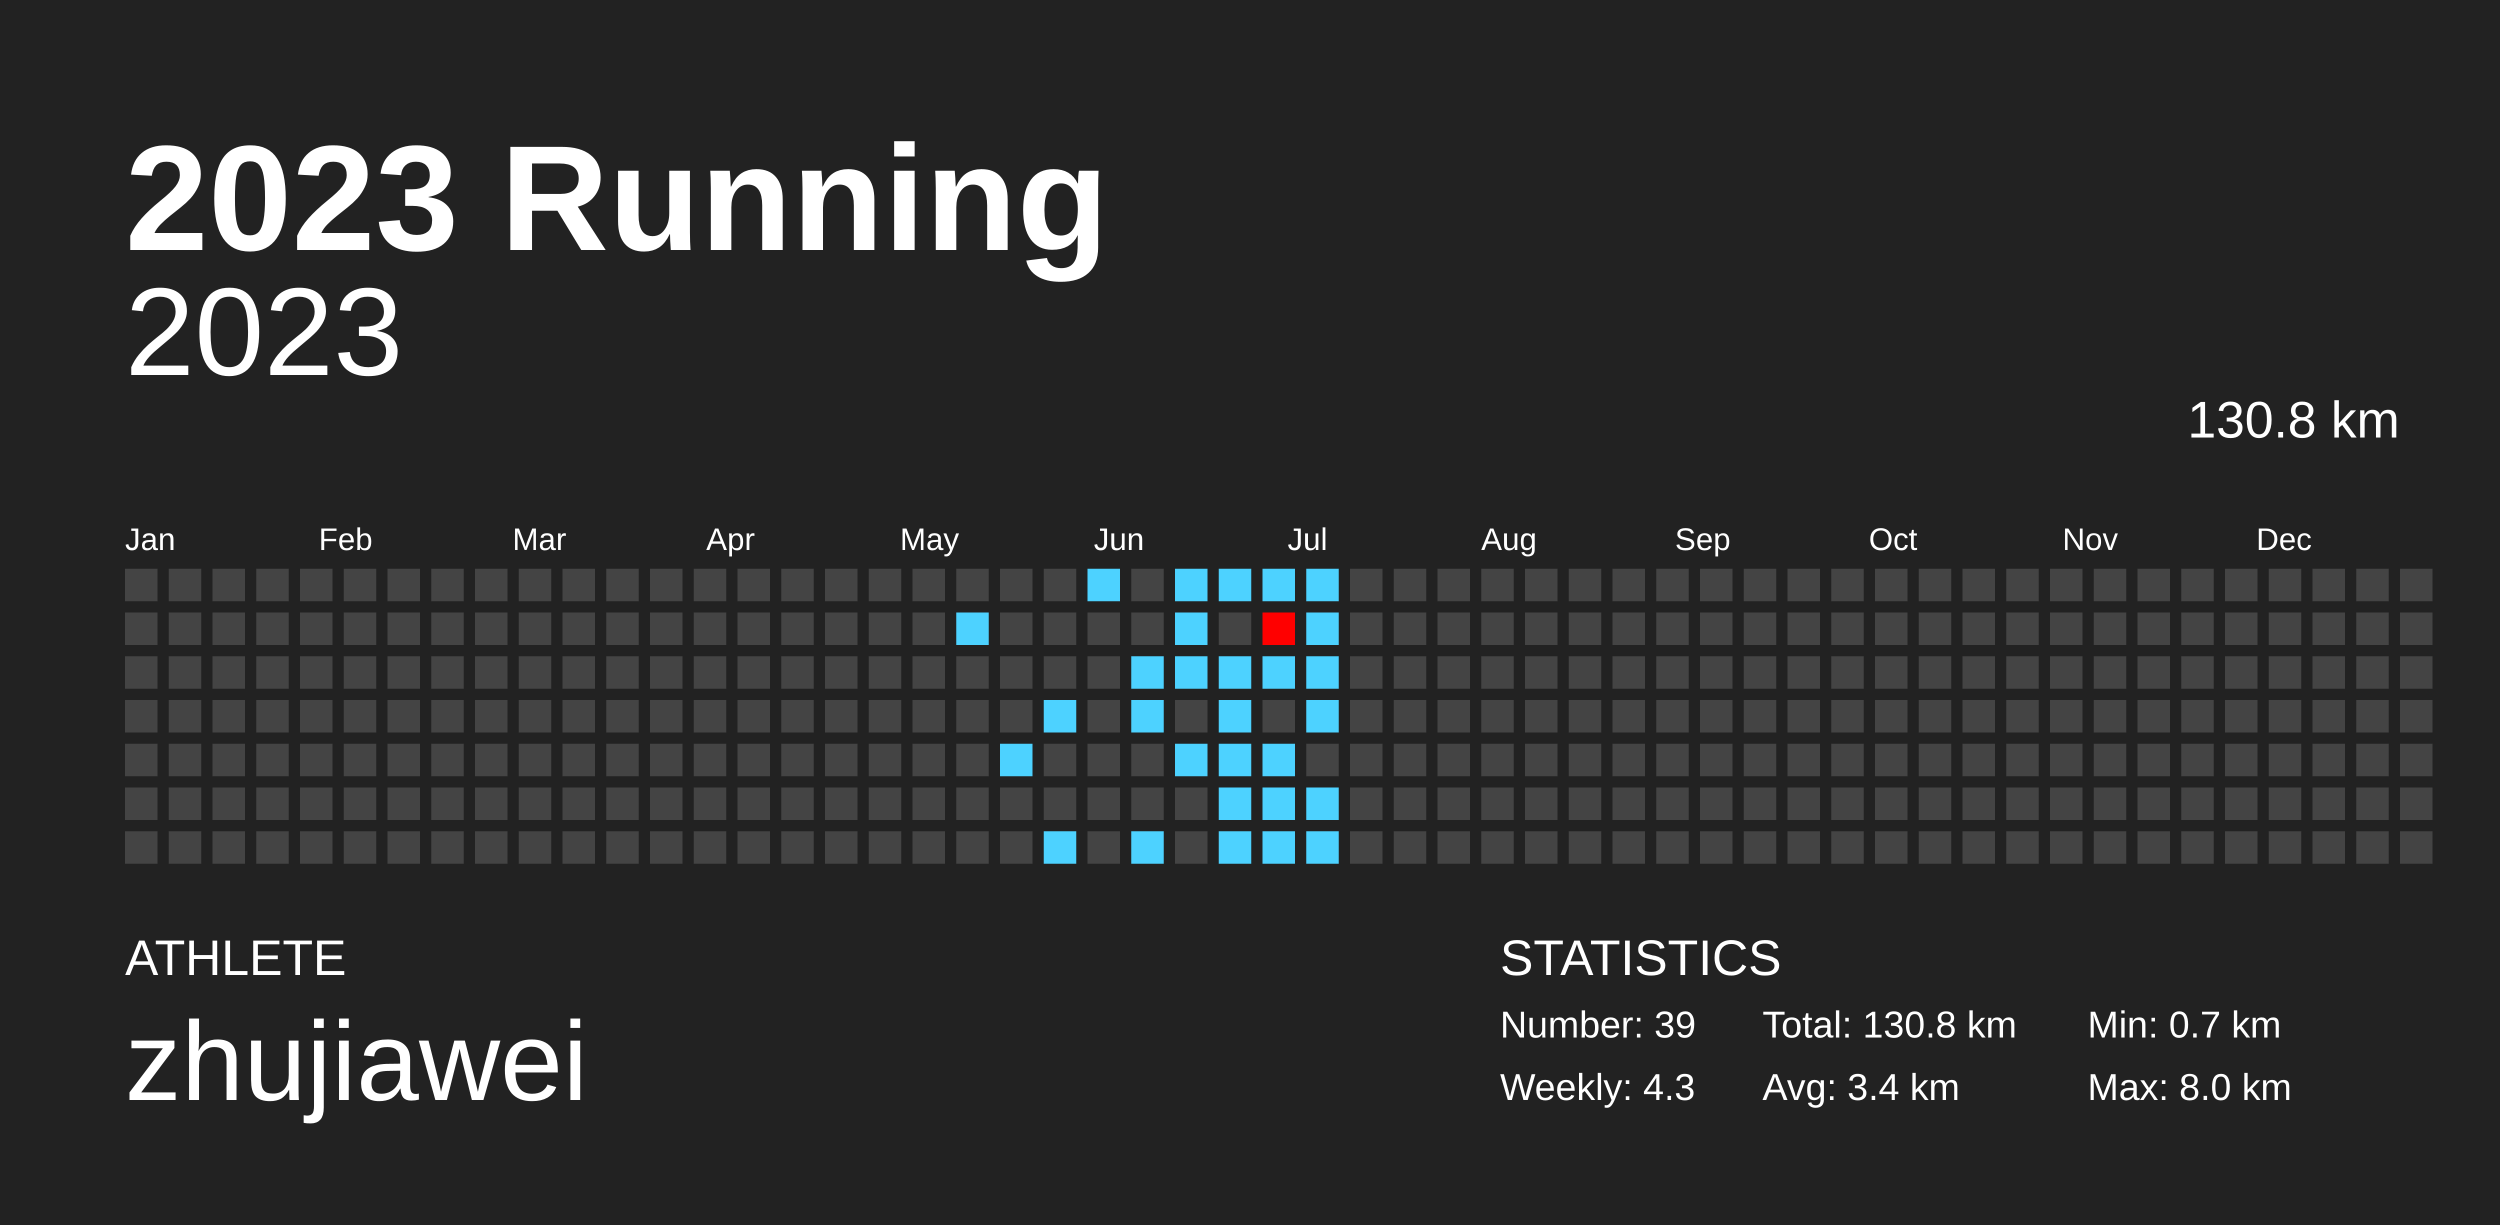
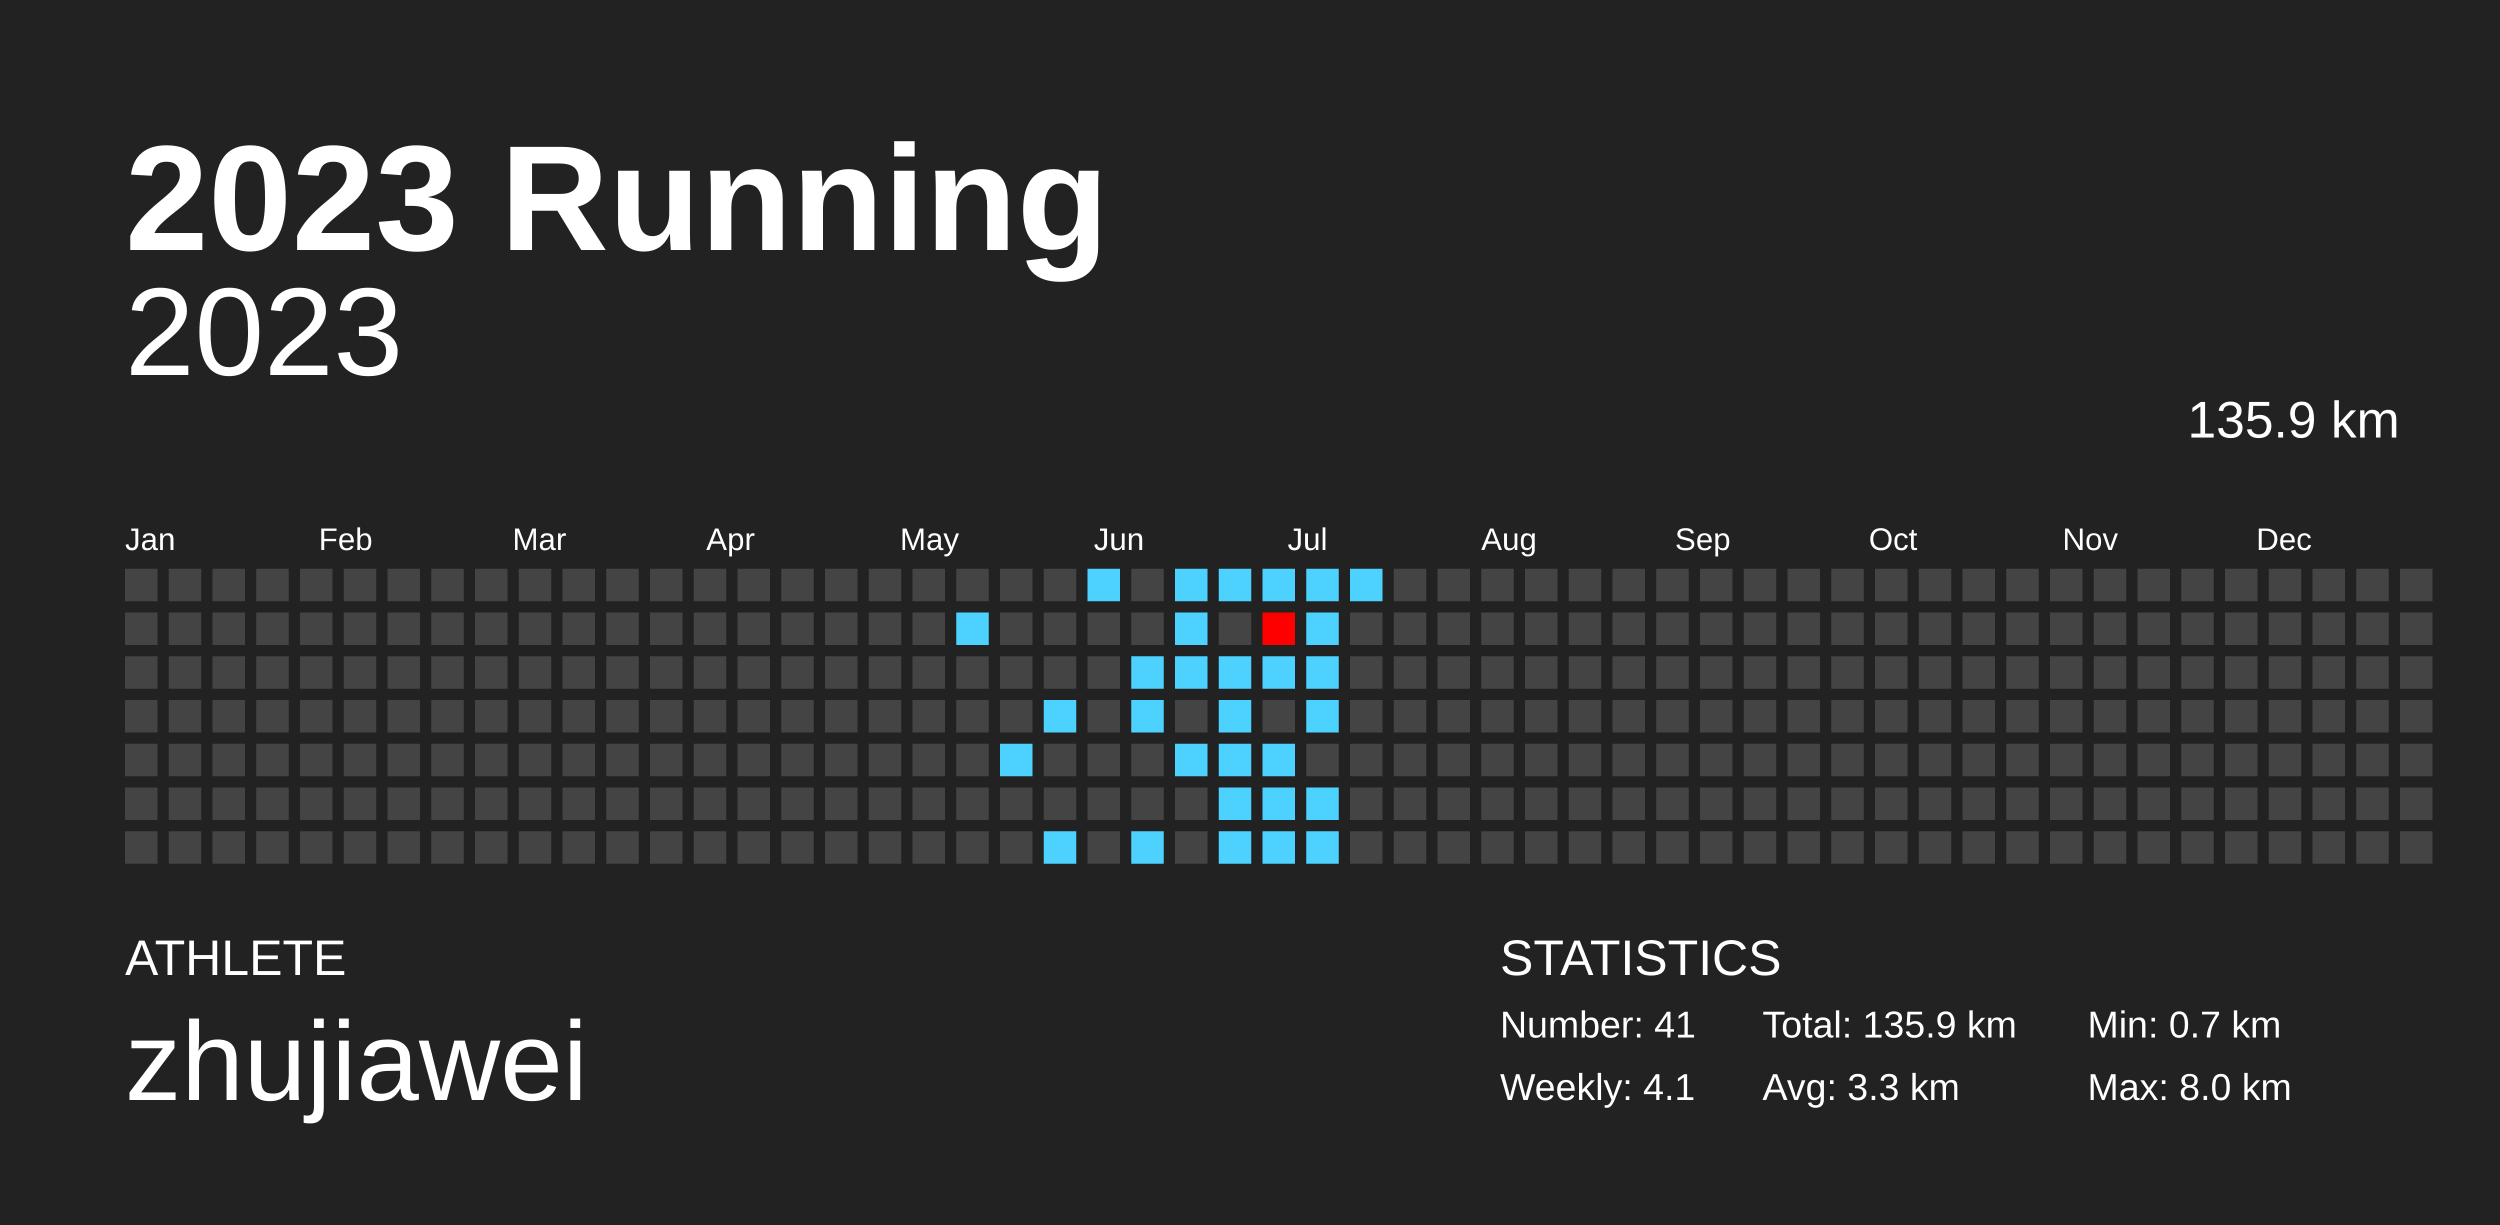
<svg xmlns="http://www.w3.org/2000/svg" baseProfile="full" height="98mm" version="1.1" viewBox="0,0,200,98" width="200mm">
  <defs />
  <rect fill="#222222" height="98" width="200" x="0" y="0" />
  <text fill="#FFFFFF" style="font-size:12px; font-family:Arial; font-weight:bold;" x="10" y="20">2023 Running</text>
  <text fill="#FFFFFF" style="font-size:4px; font-family:Arial" x="10" y="78">ATHLETE</text>
  <text fill="#FFFFFF" style="font-size:9px; font-family:Arial" x="10" y="88">zhujiawei</text>
  <text fill="#FFFFFF" style="font-size:4px; font-family:Arial" x="120" y="78">STATISTICS</text>
-   <text fill="#FFFFFF" style="font-size:3px; font-family:Arial" x="120" y="83">Number: 39</text>
-   <text fill="#FFFFFF" style="font-size:3px; font-family:Arial" x="120" y="88">Weekly: 4.3</text>
-   <text fill="#FFFFFF" style="font-size:3px; font-family:Arial" x="141" y="83">Total: 130.8 km</text>
-   <text fill="#FFFFFF" style="font-size:3px; font-family:Arial" x="141" y="88">Avg: 3.4 km</text>
+   <text fill="#FFFFFF" style="font-size:3px; font-family:Arial" x="120" y="83">Number: 41</text>
+   <text fill="#FFFFFF" style="font-size:3px; font-family:Arial" x="120" y="88">Weekly: 4.1</text>
+   <text fill="#FFFFFF" style="font-size:3px; font-family:Arial" x="141" y="83">Total: 135.9 km</text>
+   <text fill="#FFFFFF" style="font-size:3px; font-family:Arial" x="141" y="88">Avg: 3.3 km</text>
  <text fill="#FFFFFF" style="font-size:3px; font-family:Arial" x="167" y="83">Min: 0.7 km</text>
  <text fill="#FFFFFF" style="font-size:3px; font-family:Arial" x="167" y="88">Max: 8.0 km</text>
  <text alignment-baseline="hanging" fill="#FFFFFF" style="font-size:10.0px; font-family:Arial;" x="10" y="30">2023</text>
-   <text alignment-baseline="hanging" fill="#FFFFFF" style="font-size:4.125px; font-family:Arial;" x="175" y="35">130.8 km</text>
+   <text alignment-baseline="hanging" fill="#FFFFFF" style="font-size:4.125px; font-family:Arial;" x="175" y="35">135.9 km</text>
  <text fill="#FFFFFF" style="font-size:2.5px; font-family:Arial" x="10.0" y="44">Jan</text>
  <text fill="#FFFFFF" style="font-size:2.5px; font-family:Arial" x="25.5" y="44">Feb</text>
  <text fill="#FFFFFF" style="font-size:2.5px; font-family:Arial" x="41.0" y="44">Mar</text>
  <text fill="#FFFFFF" style="font-size:2.5px; font-family:Arial" x="56.5" y="44">Apr</text>
  <text fill="#FFFFFF" style="font-size:2.5px; font-family:Arial" x="72.0" y="44">May</text>
  <text fill="#FFFFFF" style="font-size:2.5px; font-family:Arial" x="87.5" y="44">Jun</text>
  <text fill="#FFFFFF" style="font-size:2.5px; font-family:Arial" x="103.0" y="44">Jul</text>
  <text fill="#FFFFFF" style="font-size:2.5px; font-family:Arial" x="118.5" y="44">Aug</text>
  <text fill="#FFFFFF" style="font-size:2.5px; font-family:Arial" x="134.0" y="44">Sep</text>
  <text fill="#FFFFFF" style="font-size:2.5px; font-family:Arial" x="149.5" y="44">Oct</text>
  <text fill="#FFFFFF" style="font-size:2.5px; font-family:Arial" x="165.0" y="44">Nov</text>
  <text fill="#FFFFFF" style="font-size:2.5px; font-family:Arial" x="180.5" y="44">Dec</text>
  <rect fill="#444444" height="2.6" width="2.6" x="10.0" y="45.5" />
  <rect fill="#444444" height="2.6" width="2.6" x="10.0" y="49.0" />
  <rect fill="#444444" height="2.6" width="2.6" x="10.0" y="52.5" />
  <rect fill="#444444" height="2.6" width="2.6" x="10.0" y="56.0" />
  <rect fill="#444444" height="2.6" width="2.6" x="10.0" y="59.5" />
  <rect fill="#444444" height="2.6" width="2.6" x="10.0" y="63.0" />
  <rect fill="#444444" height="2.6" width="2.6" x="10.0" y="66.5" />
  <rect fill="#444444" height="2.6" width="2.6" x="13.5" y="45.5" />
  <rect fill="#444444" height="2.6" width="2.6" x="13.5" y="49.0" />
  <rect fill="#444444" height="2.6" width="2.6" x="13.5" y="52.5" />
  <rect fill="#444444" height="2.6" width="2.6" x="13.5" y="56.0" />
  <rect fill="#444444" height="2.6" width="2.6" x="13.5" y="59.5" />
  <rect fill="#444444" height="2.6" width="2.6" x="13.5" y="63.0" />
  <rect fill="#444444" height="2.6" width="2.6" x="13.5" y="66.5" />
  <rect fill="#444444" height="2.6" width="2.6" x="17.0" y="45.5" />
  <rect fill="#444444" height="2.6" width="2.6" x="17.0" y="49.0" />
  <rect fill="#444444" height="2.6" width="2.6" x="17.0" y="52.5" />
  <rect fill="#444444" height="2.6" width="2.6" x="17.0" y="56.0" />
  <rect fill="#444444" height="2.6" width="2.6" x="17.0" y="59.5" />
  <rect fill="#444444" height="2.6" width="2.6" x="17.0" y="63.0" />
  <rect fill="#444444" height="2.6" width="2.6" x="17.0" y="66.5" />
  <rect fill="#444444" height="2.6" width="2.6" x="20.5" y="45.5" />
  <rect fill="#444444" height="2.6" width="2.6" x="20.5" y="49.0" />
  <rect fill="#444444" height="2.6" width="2.6" x="20.5" y="52.5" />
  <rect fill="#444444" height="2.6" width="2.6" x="20.5" y="56.0" />
  <rect fill="#444444" height="2.6" width="2.6" x="20.5" y="59.5" />
  <rect fill="#444444" height="2.6" width="2.6" x="20.5" y="63.0" />
  <rect fill="#444444" height="2.6" width="2.6" x="20.5" y="66.5" />
  <rect fill="#444444" height="2.6" width="2.6" x="24.0" y="45.5" />
  <rect fill="#444444" height="2.6" width="2.6" x="24.0" y="49.0" />
  <rect fill="#444444" height="2.6" width="2.6" x="24.0" y="52.5" />
  <rect fill="#444444" height="2.6" width="2.6" x="24.0" y="56.0" />
  <rect fill="#444444" height="2.6" width="2.6" x="24.0" y="59.5" />
  <rect fill="#444444" height="2.6" width="2.6" x="24.0" y="63.0" />
  <rect fill="#444444" height="2.6" width="2.6" x="24.0" y="66.5" />
  <rect fill="#444444" height="2.6" width="2.6" x="27.5" y="45.5" />
  <rect fill="#444444" height="2.6" width="2.6" x="27.5" y="49.0" />
  <rect fill="#444444" height="2.6" width="2.6" x="27.5" y="52.5" />
  <rect fill="#444444" height="2.6" width="2.6" x="27.5" y="56.0" />
  <rect fill="#444444" height="2.6" width="2.6" x="27.5" y="59.5" />
  <rect fill="#444444" height="2.6" width="2.6" x="27.5" y="63.0" />
  <rect fill="#444444" height="2.6" width="2.6" x="27.5" y="66.5" />
  <rect fill="#444444" height="2.6" width="2.6" x="31.0" y="45.5" />
  <rect fill="#444444" height="2.6" width="2.6" x="31.0" y="49.0" />
  <rect fill="#444444" height="2.6" width="2.6" x="31.0" y="52.5" />
  <rect fill="#444444" height="2.6" width="2.6" x="31.0" y="56.0" />
  <rect fill="#444444" height="2.6" width="2.6" x="31.0" y="59.5" />
  <rect fill="#444444" height="2.6" width="2.6" x="31.0" y="63.0" />
  <rect fill="#444444" height="2.6" width="2.6" x="31.0" y="66.5" />
  <rect fill="#444444" height="2.6" width="2.6" x="34.5" y="45.5" />
  <rect fill="#444444" height="2.6" width="2.6" x="34.5" y="49.0" />
  <rect fill="#444444" height="2.6" width="2.6" x="34.5" y="52.5" />
  <rect fill="#444444" height="2.6" width="2.6" x="34.5" y="56.0" />
  <rect fill="#444444" height="2.6" width="2.6" x="34.5" y="59.5" />
  <rect fill="#444444" height="2.6" width="2.6" x="34.5" y="63.0" />
  <rect fill="#444444" height="2.6" width="2.6" x="34.5" y="66.5" />
  <rect fill="#444444" height="2.6" width="2.6" x="38.0" y="45.5" />
  <rect fill="#444444" height="2.6" width="2.6" x="38.0" y="49.0" />
  <rect fill="#444444" height="2.6" width="2.6" x="38.0" y="52.5" />
  <rect fill="#444444" height="2.6" width="2.6" x="38.0" y="56.0" />
  <rect fill="#444444" height="2.6" width="2.6" x="38.0" y="59.5" />
  <rect fill="#444444" height="2.6" width="2.6" x="38.0" y="63.0" />
  <rect fill="#444444" height="2.6" width="2.6" x="38.0" y="66.5" />
  <rect fill="#444444" height="2.6" width="2.6" x="41.5" y="45.5" />
  <rect fill="#444444" height="2.6" width="2.6" x="41.5" y="49.0" />
  <rect fill="#444444" height="2.6" width="2.6" x="41.5" y="52.5" />
  <rect fill="#444444" height="2.6" width="2.6" x="41.5" y="56.0" />
  <rect fill="#444444" height="2.6" width="2.6" x="41.5" y="59.5" />
  <rect fill="#444444" height="2.6" width="2.6" x="41.5" y="63.0" />
  <rect fill="#444444" height="2.6" width="2.6" x="41.5" y="66.5" />
  <rect fill="#444444" height="2.6" width="2.6" x="45.0" y="45.5" />
  <rect fill="#444444" height="2.6" width="2.6" x="45.0" y="49.0" />
  <rect fill="#444444" height="2.6" width="2.6" x="45.0" y="52.5" />
  <rect fill="#444444" height="2.6" width="2.6" x="45.0" y="56.0" />
  <rect fill="#444444" height="2.6" width="2.6" x="45.0" y="59.5" />
  <rect fill="#444444" height="2.6" width="2.6" x="45.0" y="63.0" />
  <rect fill="#444444" height="2.6" width="2.6" x="45.0" y="66.5" />
  <rect fill="#444444" height="2.6" width="2.6" x="48.5" y="45.5" />
  <rect fill="#444444" height="2.6" width="2.6" x="48.5" y="49.0" />
  <rect fill="#444444" height="2.6" width="2.6" x="48.5" y="52.5" />
  <rect fill="#444444" height="2.6" width="2.6" x="48.5" y="56.0" />
  <rect fill="#444444" height="2.6" width="2.6" x="48.5" y="59.5" />
  <rect fill="#444444" height="2.6" width="2.6" x="48.5" y="63.0" />
  <rect fill="#444444" height="2.6" width="2.6" x="48.5" y="66.5" />
  <rect fill="#444444" height="2.6" width="2.6" x="52.0" y="45.5" />
  <rect fill="#444444" height="2.6" width="2.6" x="52.0" y="49.0" />
  <rect fill="#444444" height="2.6" width="2.6" x="52.0" y="52.5" />
  <rect fill="#444444" height="2.6" width="2.6" x="52.0" y="56.0" />
  <rect fill="#444444" height="2.6" width="2.6" x="52.0" y="59.5" />
  <rect fill="#444444" height="2.6" width="2.6" x="52.0" y="63.0" />
  <rect fill="#444444" height="2.6" width="2.6" x="52.0" y="66.5" />
  <rect fill="#444444" height="2.6" width="2.6" x="55.5" y="45.5" />
  <rect fill="#444444" height="2.6" width="2.6" x="55.5" y="49.0" />
  <rect fill="#444444" height="2.6" width="2.6" x="55.5" y="52.5" />
  <rect fill="#444444" height="2.6" width="2.6" x="55.5" y="56.0" />
  <rect fill="#444444" height="2.6" width="2.6" x="55.5" y="59.5" />
  <rect fill="#444444" height="2.6" width="2.6" x="55.5" y="63.0" />
  <rect fill="#444444" height="2.6" width="2.6" x="55.5" y="66.5" />
  <rect fill="#444444" height="2.6" width="2.6" x="59.0" y="45.5" />
  <rect fill="#444444" height="2.6" width="2.6" x="59.0" y="49.0" />
  <rect fill="#444444" height="2.6" width="2.6" x="59.0" y="52.5" />
  <rect fill="#444444" height="2.6" width="2.6" x="59.0" y="56.0" />
  <rect fill="#444444" height="2.6" width="2.6" x="59.0" y="59.5" />
  <rect fill="#444444" height="2.6" width="2.6" x="59.0" y="63.0" />
  <rect fill="#444444" height="2.6" width="2.6" x="59.0" y="66.5" />
  <rect fill="#444444" height="2.6" width="2.6" x="62.5" y="45.5" />
  <rect fill="#444444" height="2.6" width="2.6" x="62.5" y="49.0" />
  <rect fill="#444444" height="2.6" width="2.6" x="62.5" y="52.5" />
  <rect fill="#444444" height="2.6" width="2.6" x="62.5" y="56.0" />
  <rect fill="#444444" height="2.6" width="2.6" x="62.5" y="59.5" />
  <rect fill="#444444" height="2.6" width="2.6" x="62.5" y="63.0" />
  <rect fill="#444444" height="2.6" width="2.6" x="62.5" y="66.5" />
  <rect fill="#444444" height="2.6" width="2.6" x="66.0" y="45.5" />
  <rect fill="#444444" height="2.6" width="2.6" x="66.0" y="49.0" />
  <rect fill="#444444" height="2.6" width="2.6" x="66.0" y="52.5" />
  <rect fill="#444444" height="2.6" width="2.6" x="66.0" y="56.0" />
  <rect fill="#444444" height="2.6" width="2.6" x="66.0" y="59.5" />
  <rect fill="#444444" height="2.6" width="2.6" x="66.0" y="63.0" />
  <rect fill="#444444" height="2.6" width="2.6" x="66.0" y="66.5" />
  <rect fill="#444444" height="2.6" width="2.6" x="69.5" y="45.5" />
  <rect fill="#444444" height="2.6" width="2.6" x="69.5" y="49.0" />
  <rect fill="#444444" height="2.6" width="2.6" x="69.5" y="52.5" />
  <rect fill="#444444" height="2.6" width="2.6" x="69.5" y="56.0" />
  <rect fill="#444444" height="2.6" width="2.6" x="69.5" y="59.5" />
  <rect fill="#444444" height="2.6" width="2.6" x="69.5" y="63.0" />
  <rect fill="#444444" height="2.6" width="2.6" x="69.5" y="66.5" />
  <rect fill="#444444" height="2.6" width="2.6" x="73.0" y="45.5" />
  <rect fill="#444444" height="2.6" width="2.6" x="73.0" y="49.0" />
  <rect fill="#444444" height="2.6" width="2.6" x="73.0" y="52.5" />
  <rect fill="#444444" height="2.6" width="2.6" x="73.0" y="56.0" />
  <rect fill="#444444" height="2.6" width="2.6" x="73.0" y="59.5" />
  <rect fill="#444444" height="2.6" width="2.6" x="73.0" y="63.0" />
  <rect fill="#444444" height="2.6" width="2.6" x="73.0" y="66.5" />
  <rect fill="#444444" height="2.6" width="2.6" x="76.5" y="45.5" />
  <rect fill="#4dd2ff" height="2.6" width="2.6" x="76.5" y="49.0" />
  <rect fill="#444444" height="2.6" width="2.6" x="76.5" y="52.5" />
  <rect fill="#444444" height="2.6" width="2.6" x="76.5" y="56.0" />
  <rect fill="#444444" height="2.6" width="2.6" x="76.5" y="59.5" />
  <rect fill="#444444" height="2.6" width="2.6" x="76.5" y="63.0" />
  <rect fill="#444444" height="2.6" width="2.6" x="76.5" y="66.5" />
  <rect fill="#444444" height="2.6" width="2.6" x="80.0" y="45.5" />
  <rect fill="#444444" height="2.6" width="2.6" x="80.0" y="49.0" />
  <rect fill="#444444" height="2.6" width="2.6" x="80.0" y="52.5" />
  <rect fill="#444444" height="2.6" width="2.6" x="80.0" y="56.0" />
  <rect fill="#4dd2ff" height="2.6" width="2.6" x="80.0" y="59.5" />
  <rect fill="#444444" height="2.6" width="2.6" x="80.0" y="63.0" />
  <rect fill="#444444" height="2.6" width="2.6" x="80.0" y="66.5" />
  <rect fill="#444444" height="2.6" width="2.6" x="83.5" y="45.5" />
  <rect fill="#444444" height="2.6" width="2.6" x="83.5" y="49.0" />
  <rect fill="#444444" height="2.6" width="2.6" x="83.5" y="52.5" />
  <rect fill="#4dd2ff" height="2.6" width="2.6" x="83.5" y="56.0" />
  <rect fill="#444444" height="2.6" width="2.6" x="83.5" y="59.5" />
  <rect fill="#444444" height="2.6" width="2.6" x="83.5" y="63.0" />
  <rect fill="#4dd2ff" height="2.6" width="2.6" x="83.5" y="66.5" />
  <rect fill="#4dd2ff" height="2.6" width="2.6" x="87.0" y="45.5" />
  <rect fill="#444444" height="2.6" width="2.6" x="87.0" y="49.0" />
  <rect fill="#444444" height="2.6" width="2.6" x="87.0" y="52.5" />
  <rect fill="#444444" height="2.6" width="2.6" x="87.0" y="56.0" />
  <rect fill="#444444" height="2.6" width="2.6" x="87.0" y="59.5" />
  <rect fill="#444444" height="2.6" width="2.6" x="87.0" y="63.0" />
  <rect fill="#444444" height="2.6" width="2.6" x="87.0" y="66.5" />
  <rect fill="#444444" height="2.6" width="2.6" x="90.5" y="45.5" />
  <rect fill="#444444" height="2.6" width="2.6" x="90.5" y="49.0" />
  <rect fill="#4dd2ff" height="2.6" width="2.6" x="90.5" y="52.5" />
  <rect fill="#4dd2ff" height="2.6" width="2.6" x="90.5" y="56.0" />
  <rect fill="#444444" height="2.6" width="2.6" x="90.5" y="59.5" />
  <rect fill="#444444" height="2.6" width="2.6" x="90.5" y="63.0" />
  <rect fill="#4dd2ff" height="2.6" width="2.6" x="90.5" y="66.5" />
  <rect fill="#4dd2ff" height="2.6" width="2.6" x="94.0" y="45.5" />
  <rect fill="#4dd2ff" height="2.6" width="2.6" x="94.0" y="49.0" />
  <rect fill="#4dd2ff" height="2.6" width="2.6" x="94.0" y="52.5" />
  <rect fill="#444444" height="2.6" width="2.6" x="94.0" y="56.0" />
  <rect fill="#4dd2ff" height="2.6" width="2.6" x="94.0" y="59.5" />
  <rect fill="#444444" height="2.6" width="2.6" x="94.0" y="63.0" />
  <rect fill="#444444" height="2.6" width="2.6" x="94.0" y="66.5" />
  <rect fill="#4dd2ff" height="2.6" width="2.6" x="97.5" y="45.5" />
  <rect fill="#444444" height="2.6" width="2.6" x="97.5" y="49.0" />
  <rect fill="#4dd2ff" height="2.6" width="2.6" x="97.5" y="52.5" />
  <rect fill="#4dd2ff" height="2.6" width="2.6" x="97.5" y="56.0" />
  <rect fill="#4dd2ff" height="2.6" width="2.6" x="97.5" y="59.5" />
  <rect fill="#4dd2ff" height="2.6" width="2.6" x="97.5" y="63.0" />
  <rect fill="#4dd2ff" height="2.6" width="2.6" x="97.5" y="66.5" />
  <rect fill="#4dd2ff" height="2.6" width="2.6" x="101.0" y="45.5" />
  <rect fill="#ff0000" height="2.6" width="2.6" x="101.0" y="49.0" />
  <rect fill="#4dd2ff" height="2.6" width="2.6" x="101.0" y="52.5" />
  <rect fill="#444444" height="2.6" width="2.6" x="101.0" y="56.0" />
  <rect fill="#4dd2ff" height="2.6" width="2.6" x="101.0" y="59.5" />
  <rect fill="#4dd2ff" height="2.6" width="2.6" x="101.0" y="63.0" />
  <rect fill="#4dd2ff" height="2.6" width="2.6" x="101.0" y="66.5" />
  <rect fill="#4dd2ff" height="2.6" width="2.6" x="104.5" y="45.5" />
  <rect fill="#4dd2ff" height="2.6" width="2.6" x="104.5" y="49.0" />
  <rect fill="#4dd2ff" height="2.6" width="2.6" x="104.5" y="52.5" />
  <rect fill="#4dd2ff" height="2.6" width="2.6" x="104.5" y="56.0" />
  <rect fill="#444444" height="2.6" width="2.6" x="104.5" y="59.5" />
  <rect fill="#4dd2ff" height="2.6" width="2.6" x="104.5" y="63.0" />
  <rect fill="#4dd2ff" height="2.6" width="2.6" x="104.5" y="66.5" />
-   <rect fill="#444444" height="2.6" width="2.6" x="108.0" y="45.5" />
+   <rect fill="#4dd2ff" height="2.6" width="2.6" x="108.0" y="45.5" />
  <rect fill="#444444" height="2.6" width="2.6" x="108.0" y="49.0" />
  <rect fill="#444444" height="2.6" width="2.6" x="108.0" y="52.5" />
  <rect fill="#444444" height="2.6" width="2.6" x="108.0" y="56.0" />
  <rect fill="#444444" height="2.6" width="2.6" x="108.0" y="59.5" />
  <rect fill="#444444" height="2.6" width="2.6" x="108.0" y="63.0" />
  <rect fill="#444444" height="2.6" width="2.6" x="108.0" y="66.5" />
  <rect fill="#444444" height="2.6" width="2.6" x="111.5" y="45.5" />
  <rect fill="#444444" height="2.6" width="2.6" x="111.5" y="49.0" />
  <rect fill="#444444" height="2.6" width="2.6" x="111.5" y="52.5" />
  <rect fill="#444444" height="2.6" width="2.6" x="111.5" y="56.0" />
  <rect fill="#444444" height="2.6" width="2.6" x="111.5" y="59.5" />
  <rect fill="#444444" height="2.6" width="2.6" x="111.5" y="63.0" />
  <rect fill="#444444" height="2.6" width="2.6" x="111.5" y="66.5" />
  <rect fill="#444444" height="2.6" width="2.6" x="115.0" y="45.5" />
  <rect fill="#444444" height="2.6" width="2.6" x="115.0" y="49.0" />
  <rect fill="#444444" height="2.6" width="2.6" x="115.0" y="52.5" />
  <rect fill="#444444" height="2.6" width="2.6" x="115.0" y="56.0" />
  <rect fill="#444444" height="2.6" width="2.6" x="115.0" y="59.5" />
  <rect fill="#444444" height="2.6" width="2.6" x="115.0" y="63.0" />
  <rect fill="#444444" height="2.6" width="2.6" x="115.0" y="66.5" />
  <rect fill="#444444" height="2.6" width="2.6" x="118.5" y="45.5" />
  <rect fill="#444444" height="2.6" width="2.6" x="118.5" y="49.0" />
  <rect fill="#444444" height="2.6" width="2.6" x="118.5" y="52.5" />
  <rect fill="#444444" height="2.6" width="2.6" x="118.5" y="56.0" />
  <rect fill="#444444" height="2.6" width="2.6" x="118.5" y="59.5" />
  <rect fill="#444444" height="2.6" width="2.6" x="118.5" y="63.0" />
  <rect fill="#444444" height="2.6" width="2.6" x="118.5" y="66.5" />
  <rect fill="#444444" height="2.6" width="2.6" x="122.0" y="45.5" />
  <rect fill="#444444" height="2.6" width="2.6" x="122.0" y="49.0" />
  <rect fill="#444444" height="2.6" width="2.6" x="122.0" y="52.5" />
  <rect fill="#444444" height="2.6" width="2.6" x="122.0" y="56.0" />
  <rect fill="#444444" height="2.6" width="2.6" x="122.0" y="59.5" />
  <rect fill="#444444" height="2.6" width="2.6" x="122.0" y="63.0" />
  <rect fill="#444444" height="2.6" width="2.6" x="122.0" y="66.5" />
  <rect fill="#444444" height="2.6" width="2.6" x="125.5" y="45.5" />
  <rect fill="#444444" height="2.6" width="2.6" x="125.5" y="49.0" />
  <rect fill="#444444" height="2.6" width="2.6" x="125.5" y="52.5" />
  <rect fill="#444444" height="2.6" width="2.6" x="125.5" y="56.0" />
  <rect fill="#444444" height="2.6" width="2.6" x="125.5" y="59.5" />
  <rect fill="#444444" height="2.6" width="2.6" x="125.5" y="63.0" />
  <rect fill="#444444" height="2.6" width="2.6" x="125.5" y="66.5" />
  <rect fill="#444444" height="2.6" width="2.6" x="129.0" y="45.5" />
  <rect fill="#444444" height="2.6" width="2.6" x="129.0" y="49.0" />
  <rect fill="#444444" height="2.6" width="2.6" x="129.0" y="52.5" />
  <rect fill="#444444" height="2.6" width="2.6" x="129.0" y="56.0" />
  <rect fill="#444444" height="2.6" width="2.6" x="129.0" y="59.5" />
  <rect fill="#444444" height="2.6" width="2.6" x="129.0" y="63.0" />
  <rect fill="#444444" height="2.6" width="2.6" x="129.0" y="66.5" />
  <rect fill="#444444" height="2.6" width="2.6" x="132.5" y="45.5" />
  <rect fill="#444444" height="2.6" width="2.6" x="132.5" y="49.0" />
  <rect fill="#444444" height="2.6" width="2.6" x="132.5" y="52.5" />
  <rect fill="#444444" height="2.6" width="2.6" x="132.5" y="56.0" />
  <rect fill="#444444" height="2.6" width="2.6" x="132.5" y="59.5" />
  <rect fill="#444444" height="2.6" width="2.6" x="132.5" y="63.0" />
  <rect fill="#444444" height="2.6" width="2.6" x="132.5" y="66.5" />
  <rect fill="#444444" height="2.6" width="2.6" x="136.0" y="45.5" />
  <rect fill="#444444" height="2.6" width="2.6" x="136.0" y="49.0" />
  <rect fill="#444444" height="2.6" width="2.6" x="136.0" y="52.5" />
  <rect fill="#444444" height="2.6" width="2.6" x="136.0" y="56.0" />
  <rect fill="#444444" height="2.6" width="2.6" x="136.0" y="59.5" />
  <rect fill="#444444" height="2.6" width="2.6" x="136.0" y="63.0" />
  <rect fill="#444444" height="2.6" width="2.6" x="136.0" y="66.5" />
  <rect fill="#444444" height="2.6" width="2.6" x="139.5" y="45.5" />
  <rect fill="#444444" height="2.6" width="2.6" x="139.5" y="49.0" />
  <rect fill="#444444" height="2.6" width="2.6" x="139.5" y="52.5" />
  <rect fill="#444444" height="2.6" width="2.6" x="139.5" y="56.0" />
  <rect fill="#444444" height="2.6" width="2.6" x="139.5" y="59.5" />
  <rect fill="#444444" height="2.6" width="2.6" x="139.5" y="63.0" />
  <rect fill="#444444" height="2.6" width="2.6" x="139.5" y="66.5" />
  <rect fill="#444444" height="2.6" width="2.6" x="143.0" y="45.5" />
  <rect fill="#444444" height="2.6" width="2.6" x="143.0" y="49.0" />
  <rect fill="#444444" height="2.6" width="2.6" x="143.0" y="52.5" />
  <rect fill="#444444" height="2.6" width="2.6" x="143.0" y="56.0" />
  <rect fill="#444444" height="2.6" width="2.6" x="143.0" y="59.5" />
  <rect fill="#444444" height="2.6" width="2.6" x="143.0" y="63.0" />
  <rect fill="#444444" height="2.6" width="2.6" x="143.0" y="66.5" />
  <rect fill="#444444" height="2.6" width="2.6" x="146.5" y="45.5" />
  <rect fill="#444444" height="2.6" width="2.6" x="146.5" y="49.0" />
  <rect fill="#444444" height="2.6" width="2.6" x="146.5" y="52.5" />
  <rect fill="#444444" height="2.6" width="2.6" x="146.5" y="56.0" />
  <rect fill="#444444" height="2.6" width="2.6" x="146.5" y="59.5" />
  <rect fill="#444444" height="2.6" width="2.6" x="146.5" y="63.0" />
  <rect fill="#444444" height="2.6" width="2.6" x="146.5" y="66.5" />
  <rect fill="#444444" height="2.6" width="2.6" x="150.0" y="45.5" />
  <rect fill="#444444" height="2.6" width="2.6" x="150.0" y="49.0" />
  <rect fill="#444444" height="2.6" width="2.6" x="150.0" y="52.5" />
  <rect fill="#444444" height="2.6" width="2.6" x="150.0" y="56.0" />
  <rect fill="#444444" height="2.6" width="2.6" x="150.0" y="59.5" />
  <rect fill="#444444" height="2.6" width="2.6" x="150.0" y="63.0" />
  <rect fill="#444444" height="2.6" width="2.6" x="150.0" y="66.5" />
  <rect fill="#444444" height="2.6" width="2.6" x="153.5" y="45.5" />
  <rect fill="#444444" height="2.6" width="2.6" x="153.5" y="49.0" />
  <rect fill="#444444" height="2.6" width="2.6" x="153.5" y="52.5" />
  <rect fill="#444444" height="2.6" width="2.6" x="153.5" y="56.0" />
  <rect fill="#444444" height="2.6" width="2.6" x="153.5" y="59.5" />
  <rect fill="#444444" height="2.6" width="2.6" x="153.5" y="63.0" />
  <rect fill="#444444" height="2.6" width="2.6" x="153.5" y="66.5" />
  <rect fill="#444444" height="2.6" width="2.6" x="157.0" y="45.5" />
  <rect fill="#444444" height="2.6" width="2.6" x="157.0" y="49.0" />
  <rect fill="#444444" height="2.6" width="2.6" x="157.0" y="52.5" />
  <rect fill="#444444" height="2.6" width="2.6" x="157.0" y="56.0" />
  <rect fill="#444444" height="2.6" width="2.6" x="157.0" y="59.5" />
  <rect fill="#444444" height="2.6" width="2.6" x="157.0" y="63.0" />
  <rect fill="#444444" height="2.6" width="2.6" x="157.0" y="66.5" />
  <rect fill="#444444" height="2.6" width="2.6" x="160.5" y="45.5" />
  <rect fill="#444444" height="2.6" width="2.6" x="160.5" y="49.0" />
  <rect fill="#444444" height="2.6" width="2.6" x="160.5" y="52.5" />
  <rect fill="#444444" height="2.6" width="2.6" x="160.5" y="56.0" />
  <rect fill="#444444" height="2.6" width="2.6" x="160.5" y="59.5" />
  <rect fill="#444444" height="2.6" width="2.6" x="160.5" y="63.0" />
  <rect fill="#444444" height="2.6" width="2.6" x="160.5" y="66.5" />
  <rect fill="#444444" height="2.6" width="2.6" x="164.0" y="45.5" />
  <rect fill="#444444" height="2.6" width="2.6" x="164.0" y="49.0" />
  <rect fill="#444444" height="2.6" width="2.6" x="164.0" y="52.5" />
  <rect fill="#444444" height="2.6" width="2.6" x="164.0" y="56.0" />
  <rect fill="#444444" height="2.6" width="2.6" x="164.0" y="59.5" />
  <rect fill="#444444" height="2.6" width="2.6" x="164.0" y="63.0" />
  <rect fill="#444444" height="2.6" width="2.6" x="164.0" y="66.5" />
  <rect fill="#444444" height="2.6" width="2.6" x="167.5" y="45.5" />
  <rect fill="#444444" height="2.6" width="2.6" x="167.5" y="49.0" />
  <rect fill="#444444" height="2.6" width="2.6" x="167.5" y="52.5" />
  <rect fill="#444444" height="2.6" width="2.6" x="167.5" y="56.0" />
  <rect fill="#444444" height="2.6" width="2.6" x="167.5" y="59.5" />
  <rect fill="#444444" height="2.6" width="2.6" x="167.5" y="63.0" />
  <rect fill="#444444" height="2.6" width="2.6" x="167.5" y="66.5" />
  <rect fill="#444444" height="2.6" width="2.6" x="171.0" y="45.5" />
  <rect fill="#444444" height="2.6" width="2.6" x="171.0" y="49.0" />
  <rect fill="#444444" height="2.6" width="2.6" x="171.0" y="52.5" />
  <rect fill="#444444" height="2.6" width="2.6" x="171.0" y="56.0" />
  <rect fill="#444444" height="2.6" width="2.6" x="171.0" y="59.5" />
  <rect fill="#444444" height="2.6" width="2.6" x="171.0" y="63.0" />
  <rect fill="#444444" height="2.6" width="2.6" x="171.0" y="66.5" />
  <rect fill="#444444" height="2.6" width="2.6" x="174.5" y="45.5" />
  <rect fill="#444444" height="2.6" width="2.6" x="174.5" y="49.0" />
  <rect fill="#444444" height="2.6" width="2.6" x="174.5" y="52.5" />
  <rect fill="#444444" height="2.6" width="2.6" x="174.5" y="56.0" />
  <rect fill="#444444" height="2.6" width="2.6" x="174.5" y="59.5" />
  <rect fill="#444444" height="2.6" width="2.6" x="174.5" y="63.0" />
  <rect fill="#444444" height="2.6" width="2.6" x="174.5" y="66.5" />
  <rect fill="#444444" height="2.6" width="2.6" x="178.0" y="45.5" />
  <rect fill="#444444" height="2.6" width="2.6" x="178.0" y="49.0" />
  <rect fill="#444444" height="2.6" width="2.6" x="178.0" y="52.5" />
  <rect fill="#444444" height="2.6" width="2.6" x="178.0" y="56.0" />
  <rect fill="#444444" height="2.6" width="2.6" x="178.0" y="59.5" />
  <rect fill="#444444" height="2.6" width="2.6" x="178.0" y="63.0" />
  <rect fill="#444444" height="2.6" width="2.6" x="178.0" y="66.5" />
  <rect fill="#444444" height="2.6" width="2.6" x="181.5" y="45.5" />
  <rect fill="#444444" height="2.6" width="2.6" x="181.5" y="49.0" />
  <rect fill="#444444" height="2.6" width="2.6" x="181.5" y="52.5" />
  <rect fill="#444444" height="2.6" width="2.6" x="181.5" y="56.0" />
  <rect fill="#444444" height="2.6" width="2.6" x="181.5" y="59.5" />
  <rect fill="#444444" height="2.6" width="2.6" x="181.5" y="63.0" />
  <rect fill="#444444" height="2.6" width="2.6" x="181.5" y="66.5" />
  <rect fill="#444444" height="2.6" width="2.6" x="185.0" y="45.5" />
  <rect fill="#444444" height="2.6" width="2.6" x="185.0" y="49.0" />
  <rect fill="#444444" height="2.6" width="2.6" x="185.0" y="52.5" />
  <rect fill="#444444" height="2.6" width="2.6" x="185.0" y="56.0" />
  <rect fill="#444444" height="2.6" width="2.6" x="185.0" y="59.5" />
  <rect fill="#444444" height="2.6" width="2.6" x="185.0" y="63.0" />
  <rect fill="#444444" height="2.6" width="2.6" x="185.0" y="66.5" />
  <rect fill="#444444" height="2.6" width="2.6" x="188.5" y="45.5" />
  <rect fill="#444444" height="2.6" width="2.6" x="188.5" y="49.0" />
  <rect fill="#444444" height="2.6" width="2.6" x="188.5" y="52.5" />
  <rect fill="#444444" height="2.6" width="2.6" x="188.5" y="56.0" />
  <rect fill="#444444" height="2.6" width="2.6" x="188.5" y="59.5" />
  <rect fill="#444444" height="2.6" width="2.6" x="188.5" y="63.0" />
  <rect fill="#444444" height="2.6" width="2.6" x="188.5" y="66.5" />
  <rect fill="#444444" height="2.6" width="2.6" x="192.0" y="45.5" />
  <rect fill="#444444" height="2.6" width="2.6" x="192.0" y="49.0" />
  <rect fill="#444444" height="2.6" width="2.6" x="192.0" y="52.5" />
  <rect fill="#444444" height="2.6" width="2.6" x="192.0" y="56.0" />
  <rect fill="#444444" height="2.6" width="2.6" x="192.0" y="59.5" />
  <rect fill="#444444" height="2.6" width="2.6" x="192.0" y="63.0" />
  <rect fill="#444444" height="2.6" width="2.6" x="192.0" y="66.5" />
</svg>
